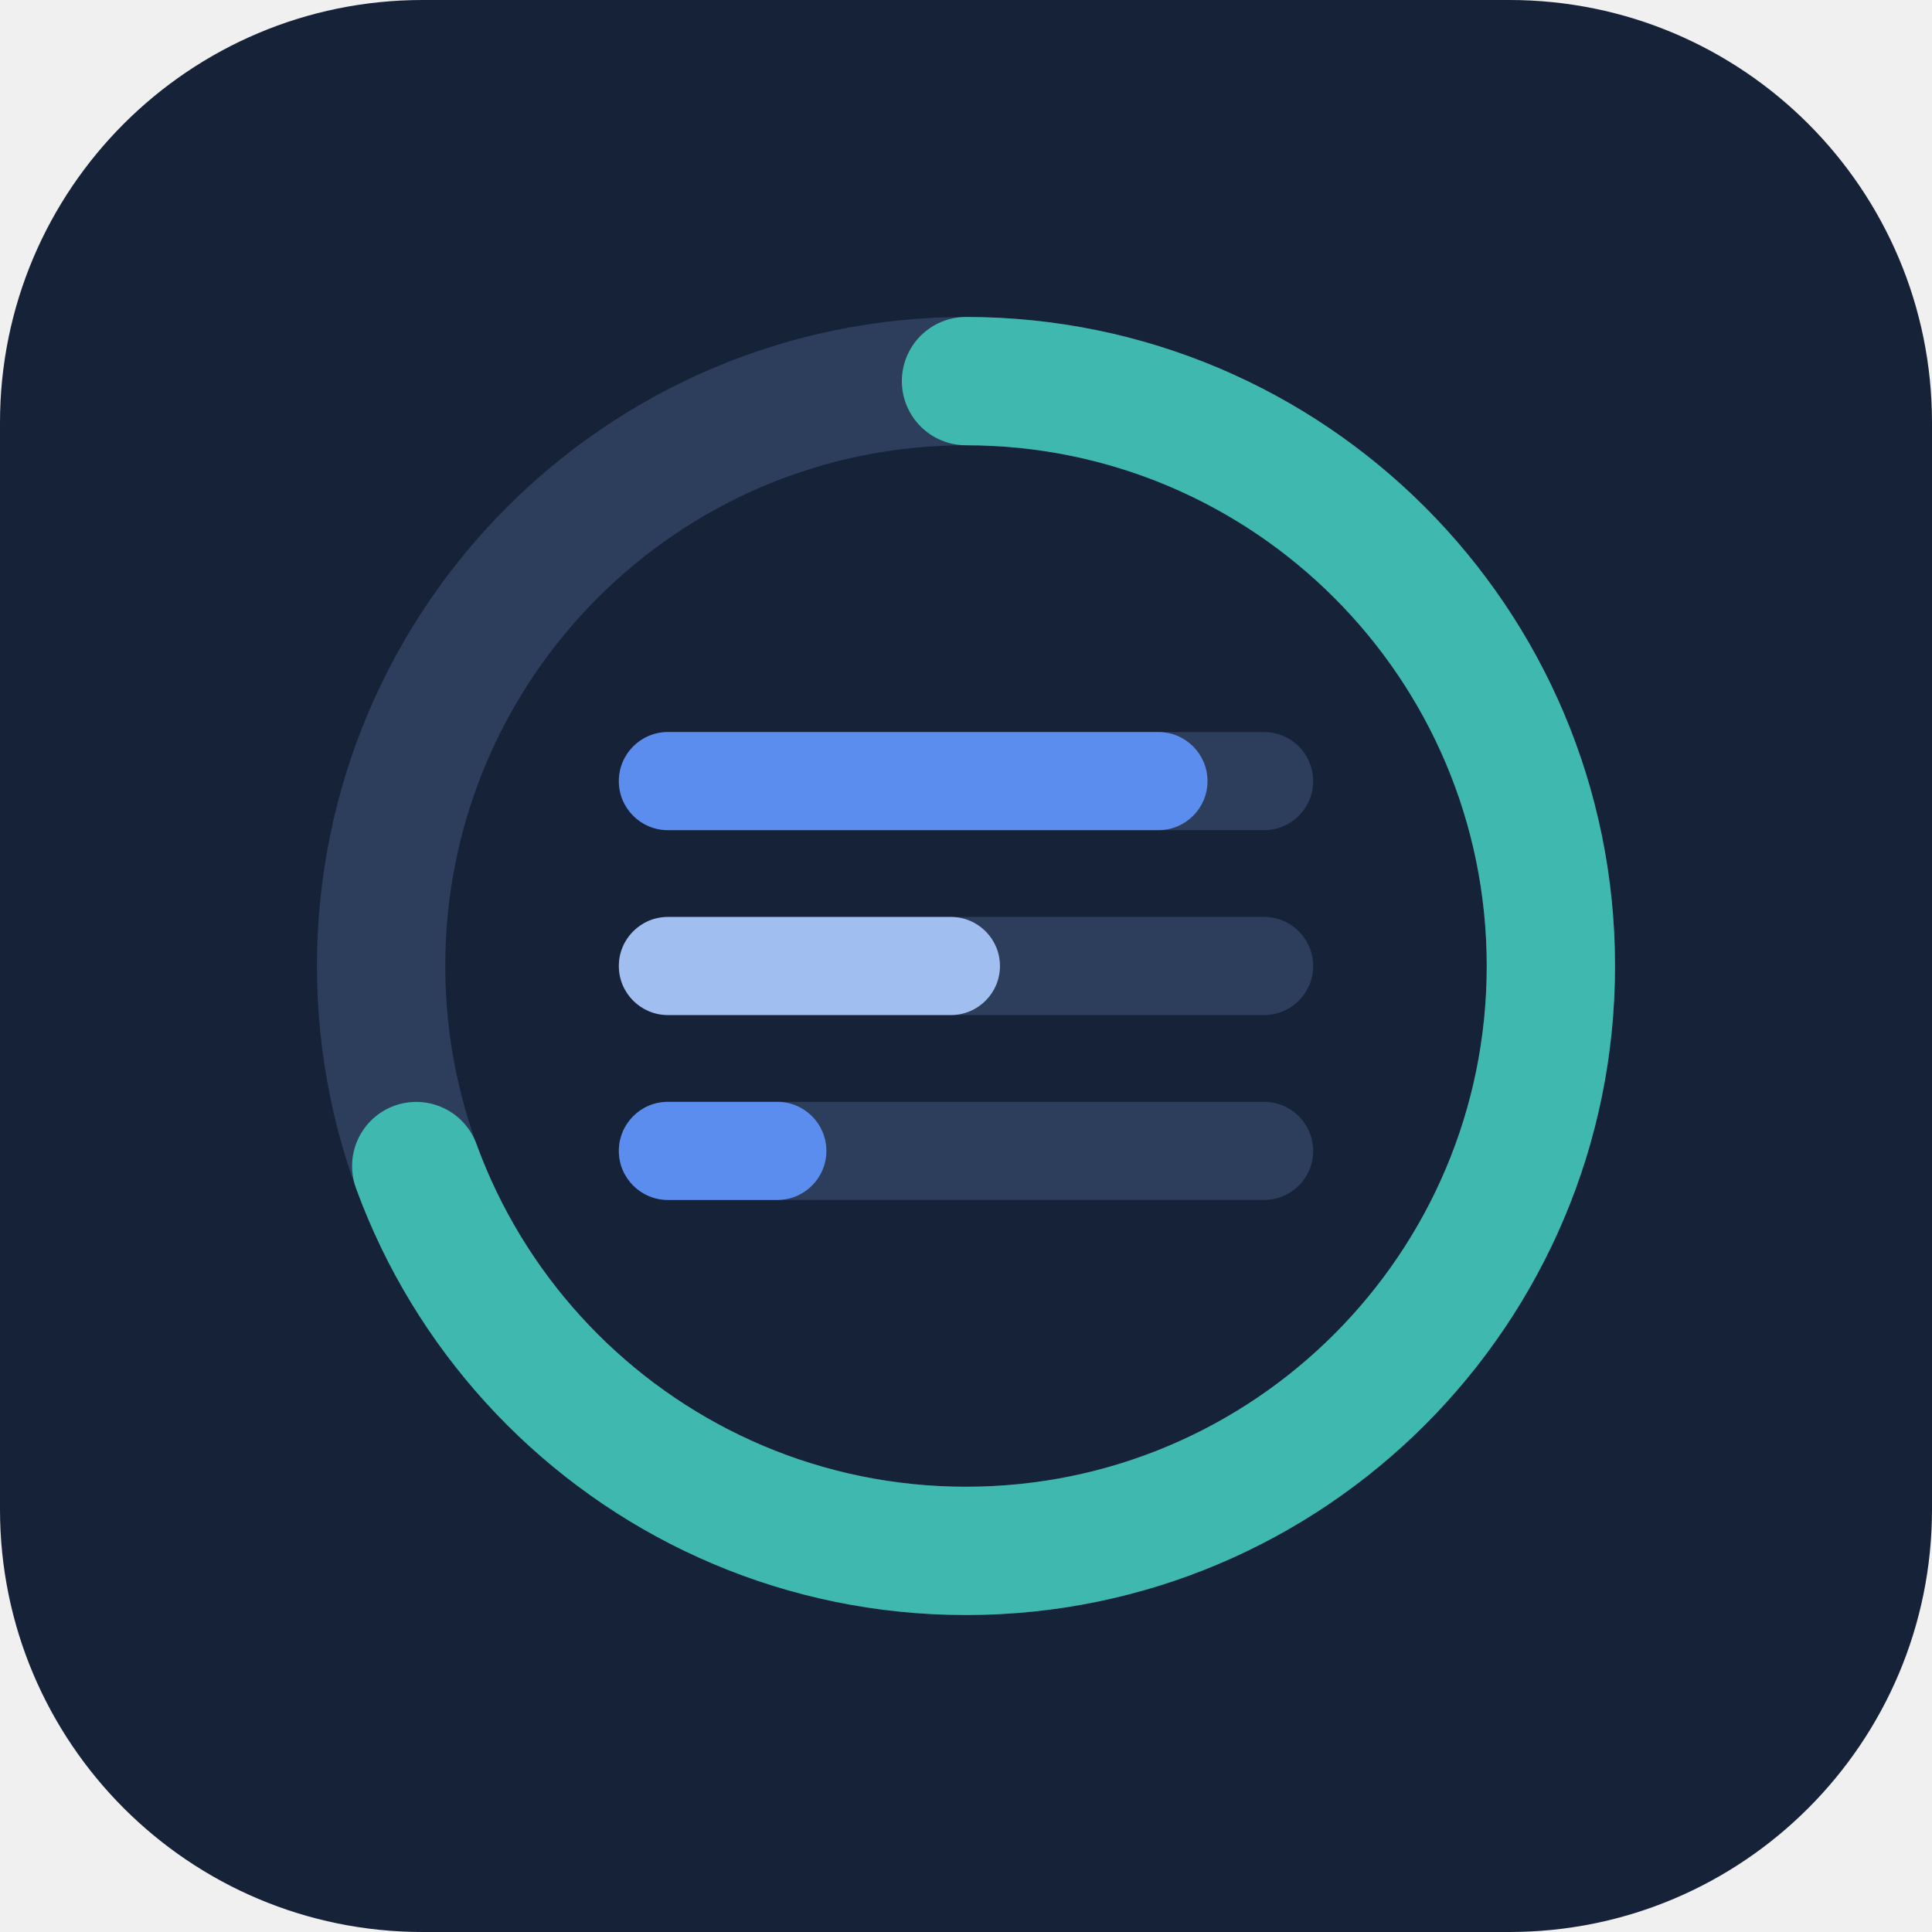
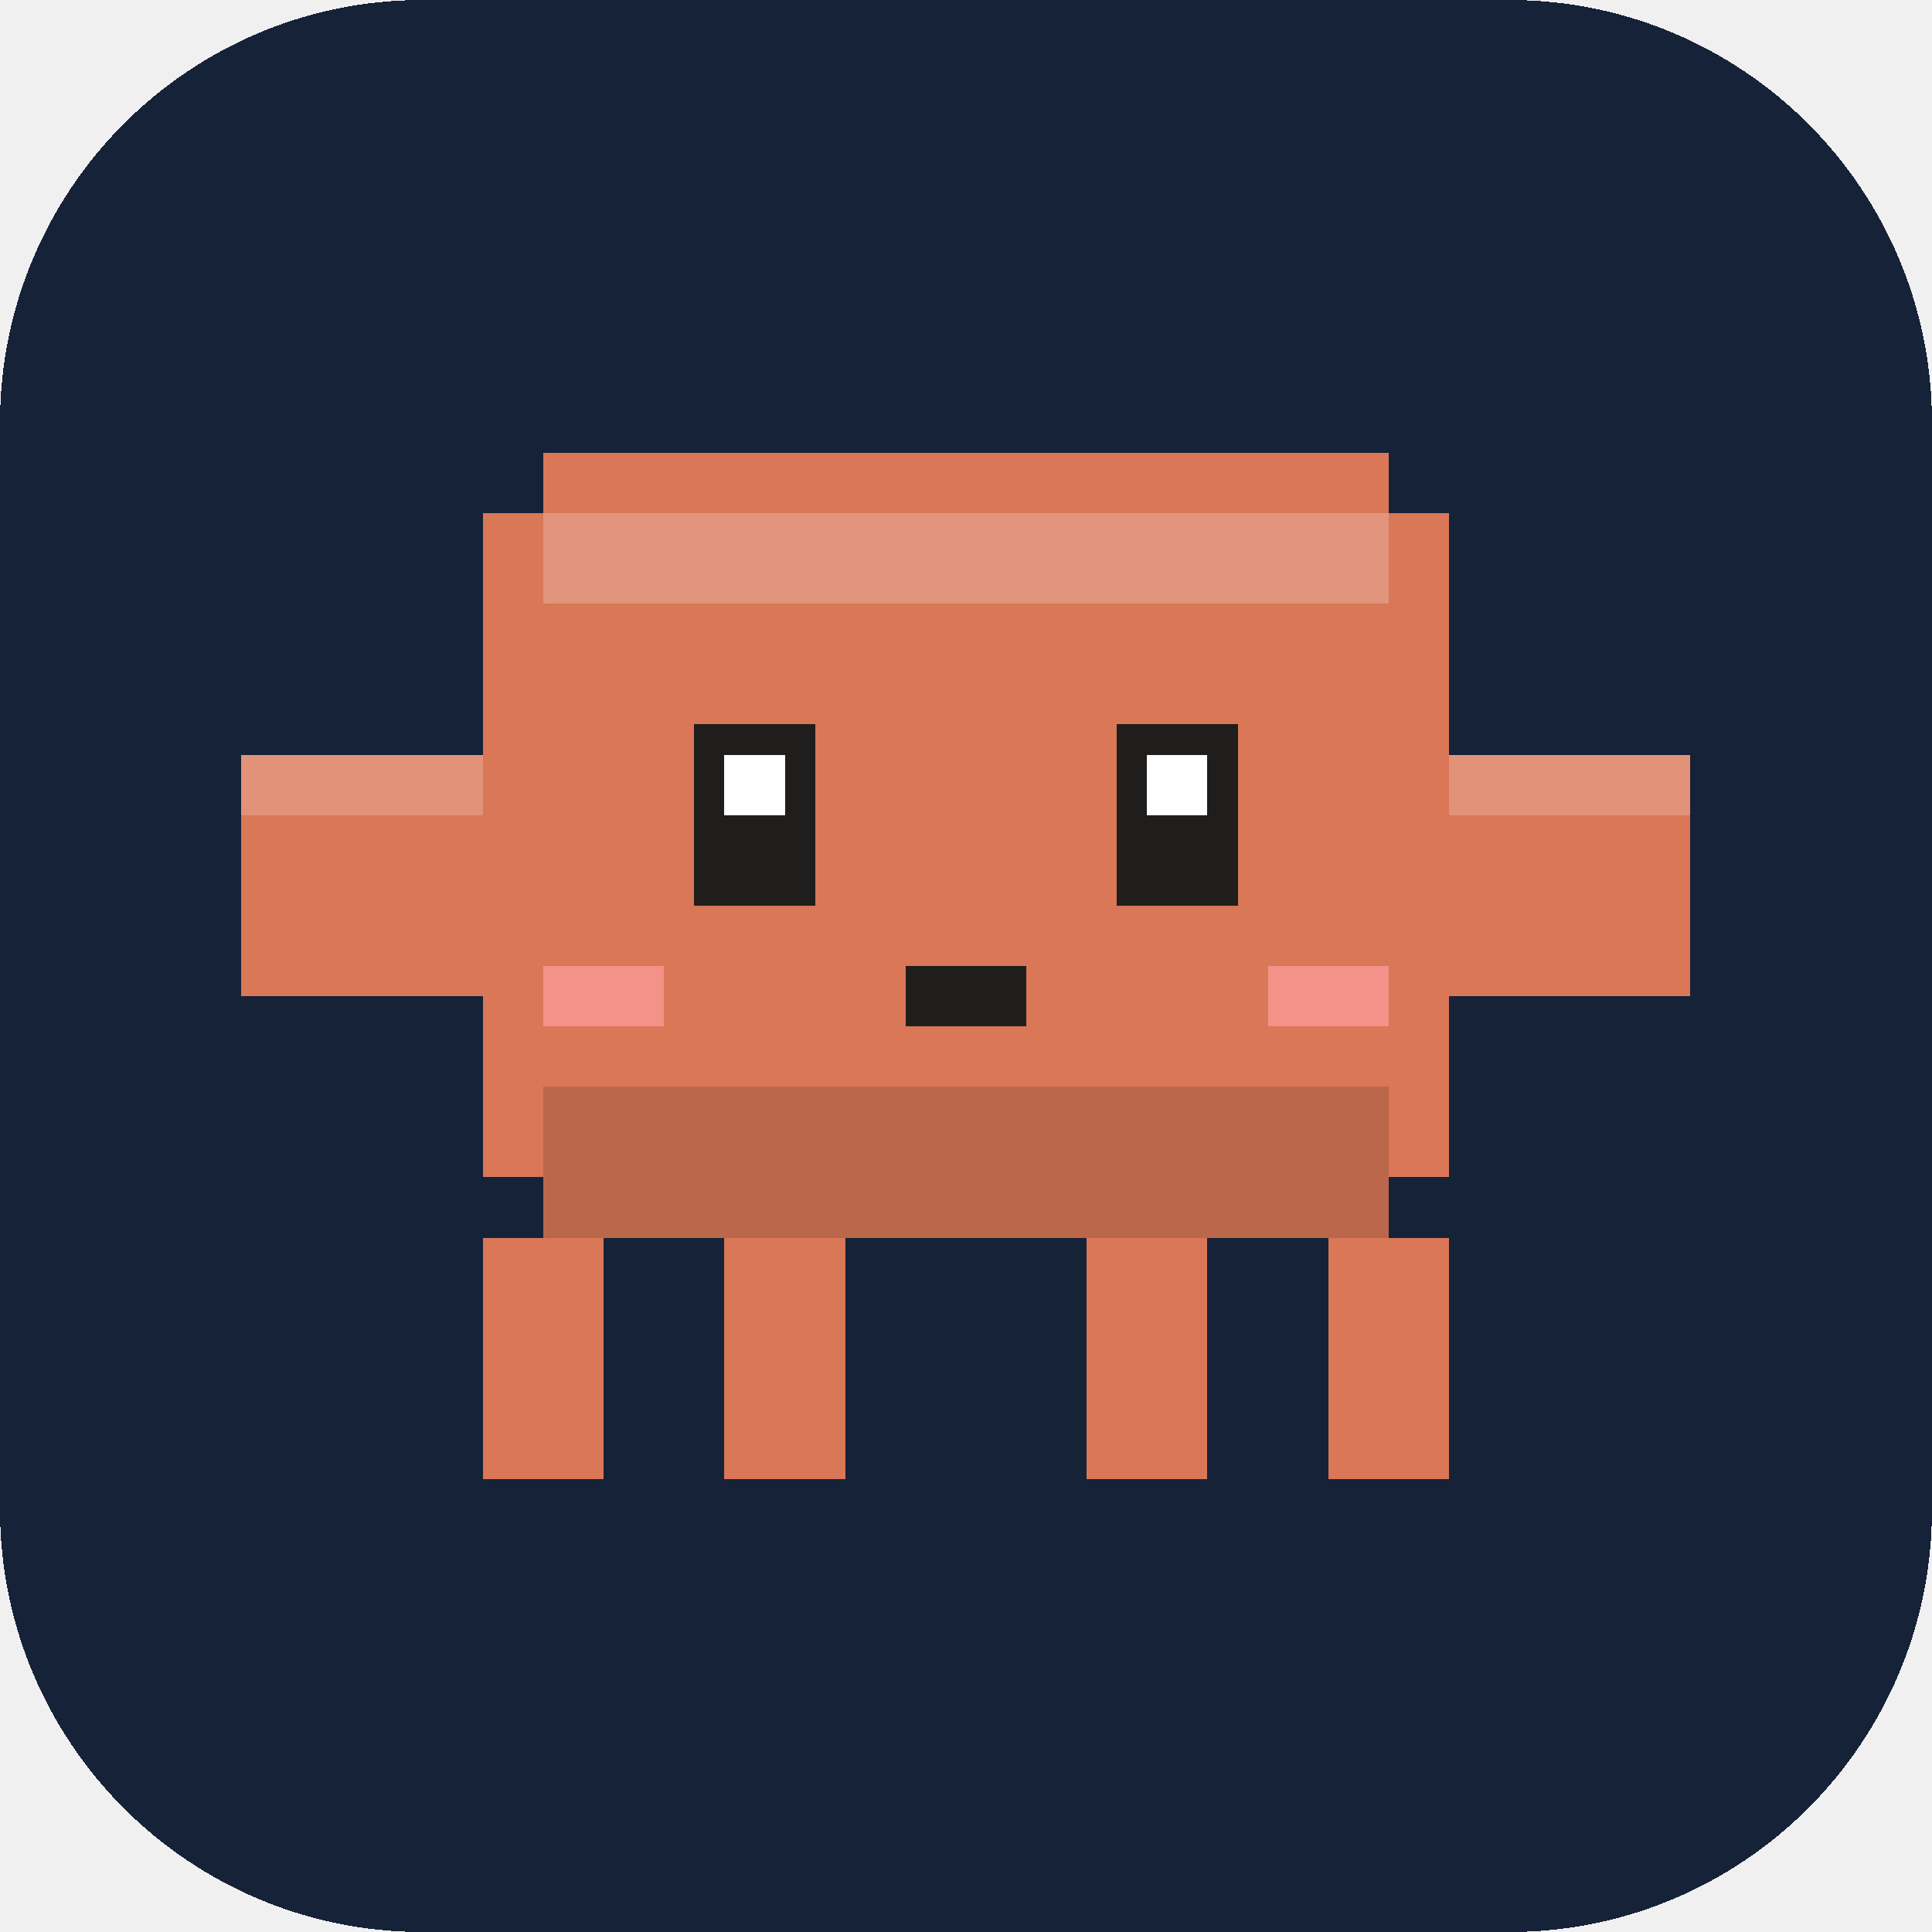
- <svg xmlns="http://www.w3.org/2000/svg" width="512" height="512" viewBox="0 0 512 512">
+ <svg xmlns="http://www.w3.org/2000/svg" width="512" height="512" viewBox="0 0 512 512" shape-rendering="crispEdges">
  <rect width="512" height="512" rx="112" fill="#162238" />
-   <circle cx="256" cy="256" r="155" fill="none" stroke="#2c3e5c" stroke-width="34" />
-   <circle cx="256" cy="256" r="155" fill="none" stroke="#3fb8af" stroke-width="34" stroke-linecap="round" stroke-dasharray="676.4 973.9" transform="rotate(-90 256 256)" />
-   <rect x="164" y="194" width="184" height="26" rx="13" fill="#2c3e5c" />
-   <rect x="164" y="194" width="156" height="26" rx="13" fill="#5b8def" />
-   <rect x="164" y="243" width="184" height="26" rx="13" fill="#2c3e5c" />
-   <rect x="164" y="243" width="101" height="26" rx="13" fill="#a0bef0" />
-   <rect x="164" y="292" width="184" height="26" rx="13" fill="#2c3e5c" />
-   <rect x="164" y="292" width="55" height="26" rx="13" fill="#5b8def" />
+   <g transform="translate(48 104) scale(8)">
+     <rect x="10" y="28" width="4" height="8" fill="#D97757" />
+     <rect x="18" y="28" width="4" height="8" fill="#D97757" />
+     <rect x="30" y="28" width="4" height="8" fill="#D97757" />
+     <rect x="38" y="28" width="4" height="8" fill="#D97757" />
+     <rect x="2" y="12" width="8" height="8" fill="#D97757" />
+     <rect x="42" y="12" width="8" height="8" fill="#D97757" />
+     <rect x="2" y="12" width="8" height="2" fill="#ffffff" fill-opacity="0.2" />
+     <rect x="42" y="12" width="8" height="2" fill="#ffffff" fill-opacity="0.2" />
+     <rect x="12" y="2" width="28" height="2" fill="#D97757" />
+     <rect x="10" y="4" width="32" height="22" fill="#D97757" />
+     <rect x="12" y="26" width="28" height="2" fill="#D97757" />
+     <rect x="12" y="4" width="28" height="3" fill="#ffffff" fill-opacity="0.22" />
+     <rect x="12" y="23" width="28" height="5" fill="#000000" fill-opacity="0.14" />
+     <rect x="12" y="19" width="4" height="2" fill="#ff9e9e" fill-opacity="0.7" />
+     <rect x="36" y="19" width="4" height="2" fill="#ff9e9e" fill-opacity="0.7" />
+     <rect x="17" y="11" width="4" height="6" fill="#1F1E1D" />
+     <rect x="18" y="12" width="2" height="2" fill="#ffffff" />
+     <rect x="31" y="11" width="4" height="6" fill="#1F1E1D" />
+     <rect x="32" y="12" width="2" height="2" fill="#ffffff" />
+     <rect x="24" y="19" width="4" height="2" fill="#1F1E1D" />
+   </g>
</svg>
